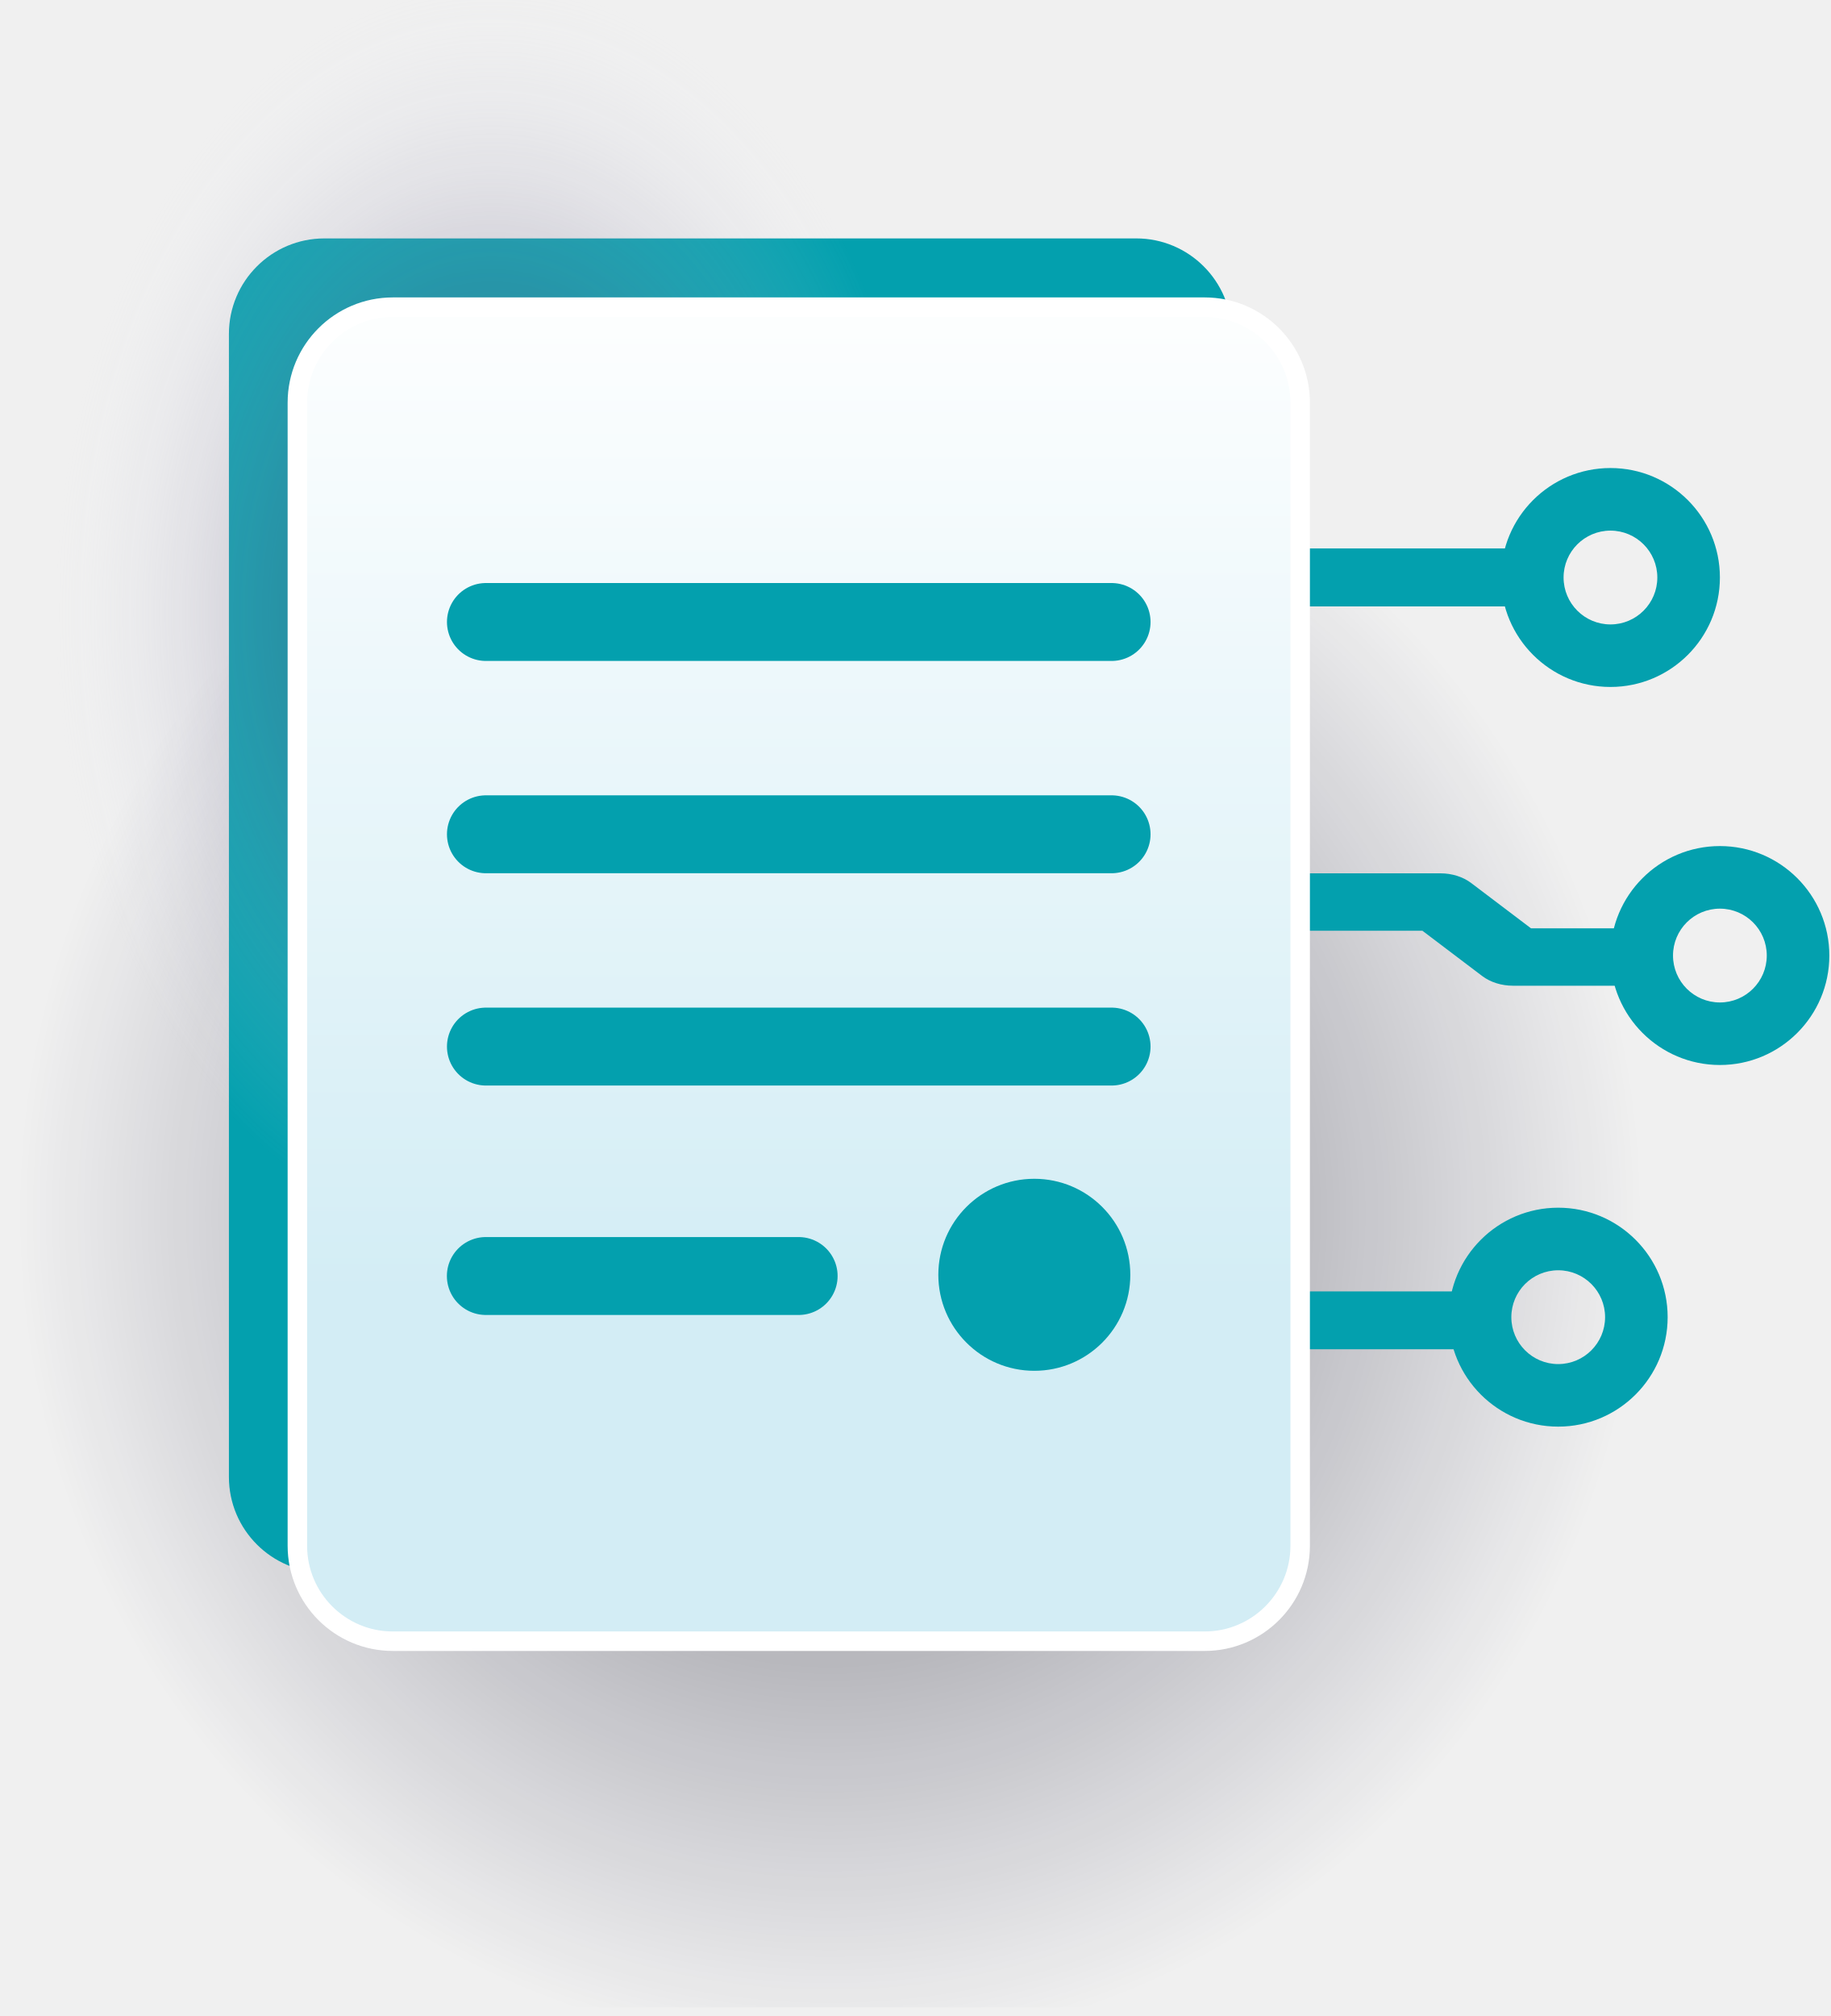
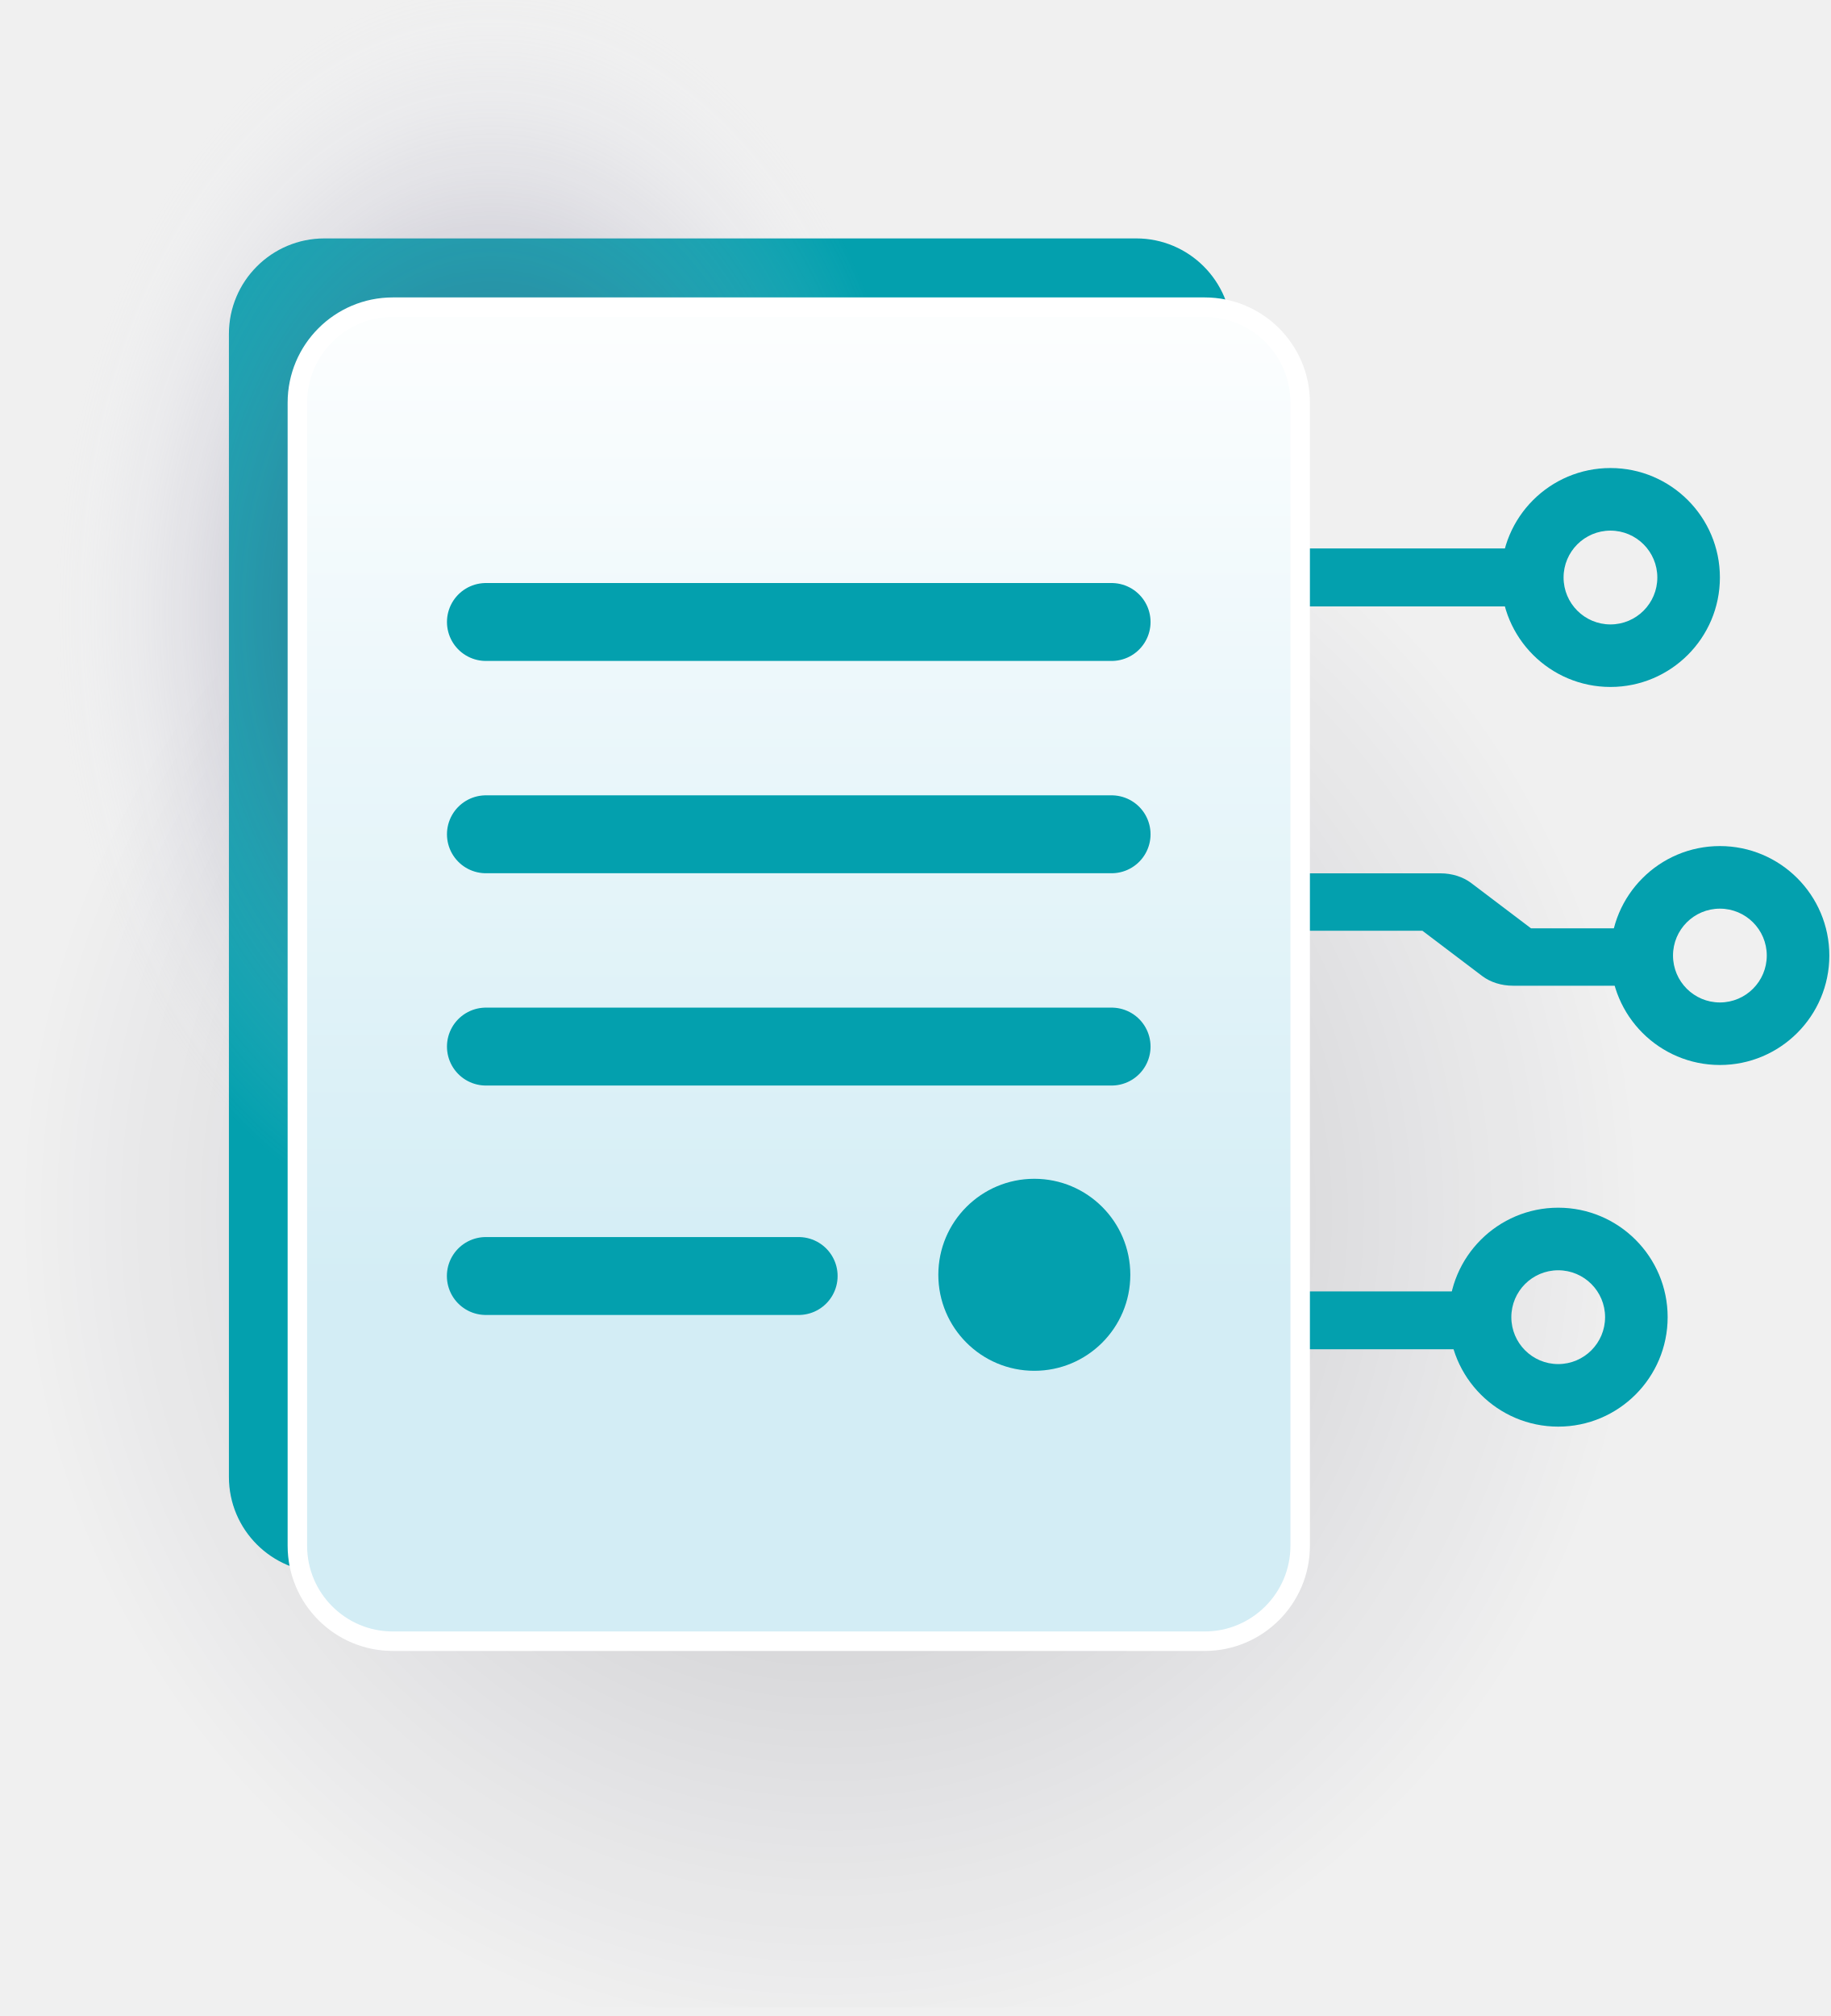
<svg xmlns="http://www.w3.org/2000/svg" viewBox="0 0 188 207" xml:space="preserve" style="fill-rule:evenodd;clip-rule:evenodd;stroke-linecap:round;stroke-linejoin:round;stroke-miterlimit:1.5;">
  <path d="M171.263,67.237c0,-20.878 -16.95,-37.828 -37.827,-37.828l-95.609,0c-20.877,0 -37.827,16.95 -37.827,37.828l0,101.051c0,20.877 16.95,37.827 37.827,37.827l95.609,-0c20.877,-0 37.827,-16.95 37.827,-37.827l0,-101.051Z" style="fill:url(#_cpsRadial41);" />
  <g id="circuit3">
    <rect x="110.417" y="132.6" width="42.009" height="5.94" style="fill:rgb(3,160,174);" />
    <path d="M160.024,124.005c-6.204,-0 -11.24,5.036 -11.24,11.239c0,6.204 5.036,11.24 11.24,11.24c6.203,-0 11.239,-5.036 11.239,-11.24c0,-6.203 -5.036,-11.239 -11.239,-11.239Zm-0,6.425c2.658,0 4.814,2.156 4.814,4.814c-0,2.658 -2.156,4.818 -4.814,4.818c-2.658,0 -4.814,-2.16 -4.814,-4.818c-0,-2.658 2.156,-4.814 4.814,-4.814Z" style="fill:rgb(3,160,174);" />
  </g>
  <g id="circuit2">
    <path d="M115.029,95.57l31.052,-0l6.14,4.649c0.842,0.637 1.98,0.995 3.164,0.993l16.404,0l-0,-5.893l-14.559,-0l-6.14,-4.649c-0.84,-0.638 -1.976,-0.997 -3.159,-0.998l-32.902,0l-0,5.898Z" style="fill:rgb(3,160,174);" />
    <path d="M176.629,86.873c-6.204,0 -11.24,5.036 -11.24,11.24c-0,6.203 5.036,11.239 11.24,11.239c6.203,0 11.239,-5.036 11.239,-11.239c0,-6.204 -5.036,-11.24 -11.239,-11.24Zm-0,6.426c2.658,-0 4.814,2.156 4.814,4.814c-0,2.658 -2.156,4.818 -4.814,4.818c-2.659,-0 -4.815,-2.16 -4.815,-4.818c0,-2.658 2.156,-4.814 4.815,-4.814Z" style="fill:rgb(3,160,174);" />
  </g>
  <g id="circuit1">
    <rect x="102.369" y="56.314" width="54.972" height="5.952" style="fill:rgb(3,160,174);" />
    <path d="M165.389,48.057c-6.204,0 -11.24,5.036 -11.24,11.24c0,6.203 5.036,11.239 11.24,11.239c6.203,0 11.24,-5.036 11.24,-11.239c-0,-6.204 -5.037,-11.24 -11.24,-11.24Zm-0,6.426c2.658,-0 4.814,2.156 4.814,4.814c0,2.658 -2.156,4.818 -4.814,4.818c-2.658,-0 -4.814,-2.16 -4.814,-4.818c-0,-2.658 2.156,-4.814 4.814,-4.814Z" style="fill:rgb(3,160,174);" />
  </g>
  <g id="contract2">
    <path id="white-box" d="M126.494,37.284c0,-5.412 -4.398,-9.804 -9.804,-9.804l-83.377,0c-5.411,0 -9.804,4.392 -9.804,9.804l0,117.371c0,5.411 4.393,9.804 9.804,9.804l83.377,-0c5.406,-0 9.804,-4.393 9.804,-9.804l0,-117.371Z" style="fill:rgb(3,160,174); transform: translateY(-3px)" />
  </g>
  <path id="contract-shadow" d="M122.451,25.751c0,-14.213 -11.538,-25.751 -25.75,-25.751l-65.085,0c-14.212,0 -25.751,11.538 -25.751,25.751l0,118.753c0,14.212 11.539,25.75 25.751,25.75l65.085,0c14.212,0 25.75,-11.538 25.75,-25.75l0,-118.753Z" style="fill:url(#_cpsRadial45);" />
  <g id="contract1">
    <path id="white-box1" d="M133.524,41.342c-0,-5.411 -4.398,-9.803 -9.804,-9.803l-83.377,-0c-5.412,-0 -9.804,4.392 -9.804,9.803l-0,117.372c-0,5.411 4.392,9.803 9.804,9.803l83.377,0c5.406,0 9.804,-4.392 9.804,-9.803l-0,-117.372Z" style="fill:url(#_cpsLinear46);stroke:white;stroke-width:2px;" />
  </g>
  <g id="text-lines">
    <circle cx="106.222" cy="130.894" r="9.858" style="fill:rgb(3,160,174);" />
    <path d="M49.902,63.865l64.256,-0" style="fill:none;stroke:rgb(3,160,174);stroke-width:8px;stroke-linecap:round;stroke-miterlimit:1.5;" />
    <path d="M49.902,85.663l64.256,-0" style="fill:none;stroke:rgb(3,160,174);stroke-width:8px;stroke-linecap:round;stroke-miterlimit:1.5;" />
    <path d="M49.902,107.461l64.256,-0" style="fill:none;stroke:rgb(3,160,174);stroke-width:8px;stroke-linecap:round;stroke-miterlimit:1.5;" />
    <path d="M49.893,131.019l32.127,-0" style="fill:none;stroke:rgb(3,160,174);stroke-width:8px;stroke-linecap:round;stroke-miterlimit:1.5;" />
  </g>
  <defs>
    <radialGradient id="_cpsRadial41" cx="0" cy="0" r="1" gradientUnits="userSpaceOnUse" gradientTransform="matrix(84.1107,-1.06279e-14,1.03006e-14,86.7836,85.2325,124.644)">
-       <stop offset="0" style="stop-color:#000000;stop-opacity:0.5" />
+       <stop offset="0" style="stop-color:#000000;stop-opacity:0.2" />
      <stop offset="1" style="stop-color:#01002A;stop-opacity:0" />
    </radialGradient>
    <linearGradient id="_cpsLinear45" x1="0" y1="0" x2="1" y2="0" gradientUnits="userSpaceOnUse" gradientTransform="matrix(64.4017,0,0,64.4017,102.527,92.457)">
-       <stop offset="0" style="stop-color:#000000;stop-opacity:0.3" />
+       <stop offset="0" style="stop-color:#000000;stop-opacity:0.2" />
      <stop offset="1" style="stop-color:#01002A;stop-opacity:1" />
    </linearGradient>
    <linearGradient id="_cpsLinear46" x1="0" y1="0" x2="1" y2="0" gradientUnits="userSpaceOnUse" gradientTransform="matrix(-2.99044e-14,106.255,-78.1086,-4.06804e-14,69.1368,26.4919)">
      <stop offset="0" style="stop-color:white;stop-opacity:1" />
      <stop offset="1" style="stop-color:rgb(211,237,245);stop-opacity:1" />
    </linearGradient>
    <radialGradient id="_cpsRadial45" cx="0" cy="0" r="1" gradientUnits="userSpaceOnUse" gradientTransform="matrix(-44.863,0,0,-64.5432,50.4825,62.9049)">
      <stop offset="0" style="stop-color:rgb(22,7,58);stop-opacity:0.6" />
      <stop offset="1" style="stop-color:rgb(225,230,242);stop-opacity:0" />
    </radialGradient>
  </defs>
  <style>
        #circuit1,
        #circuit2,
        #circuit3 {
            transition: all 0.3s ease;
        }
        svg:hover #circuit1 {
            transform: translateX(-5px);
            transition: all 0.3s ease;
        }
        svg:hover #circuit2 {
            transform: translateX(-10px);
            transition: all 0.3s ease;
        }
        svg:hover #circuit3 {
            transform: translateX(-12px);
            transition: all 0.3s ease;
        }
    </style>
</svg>
